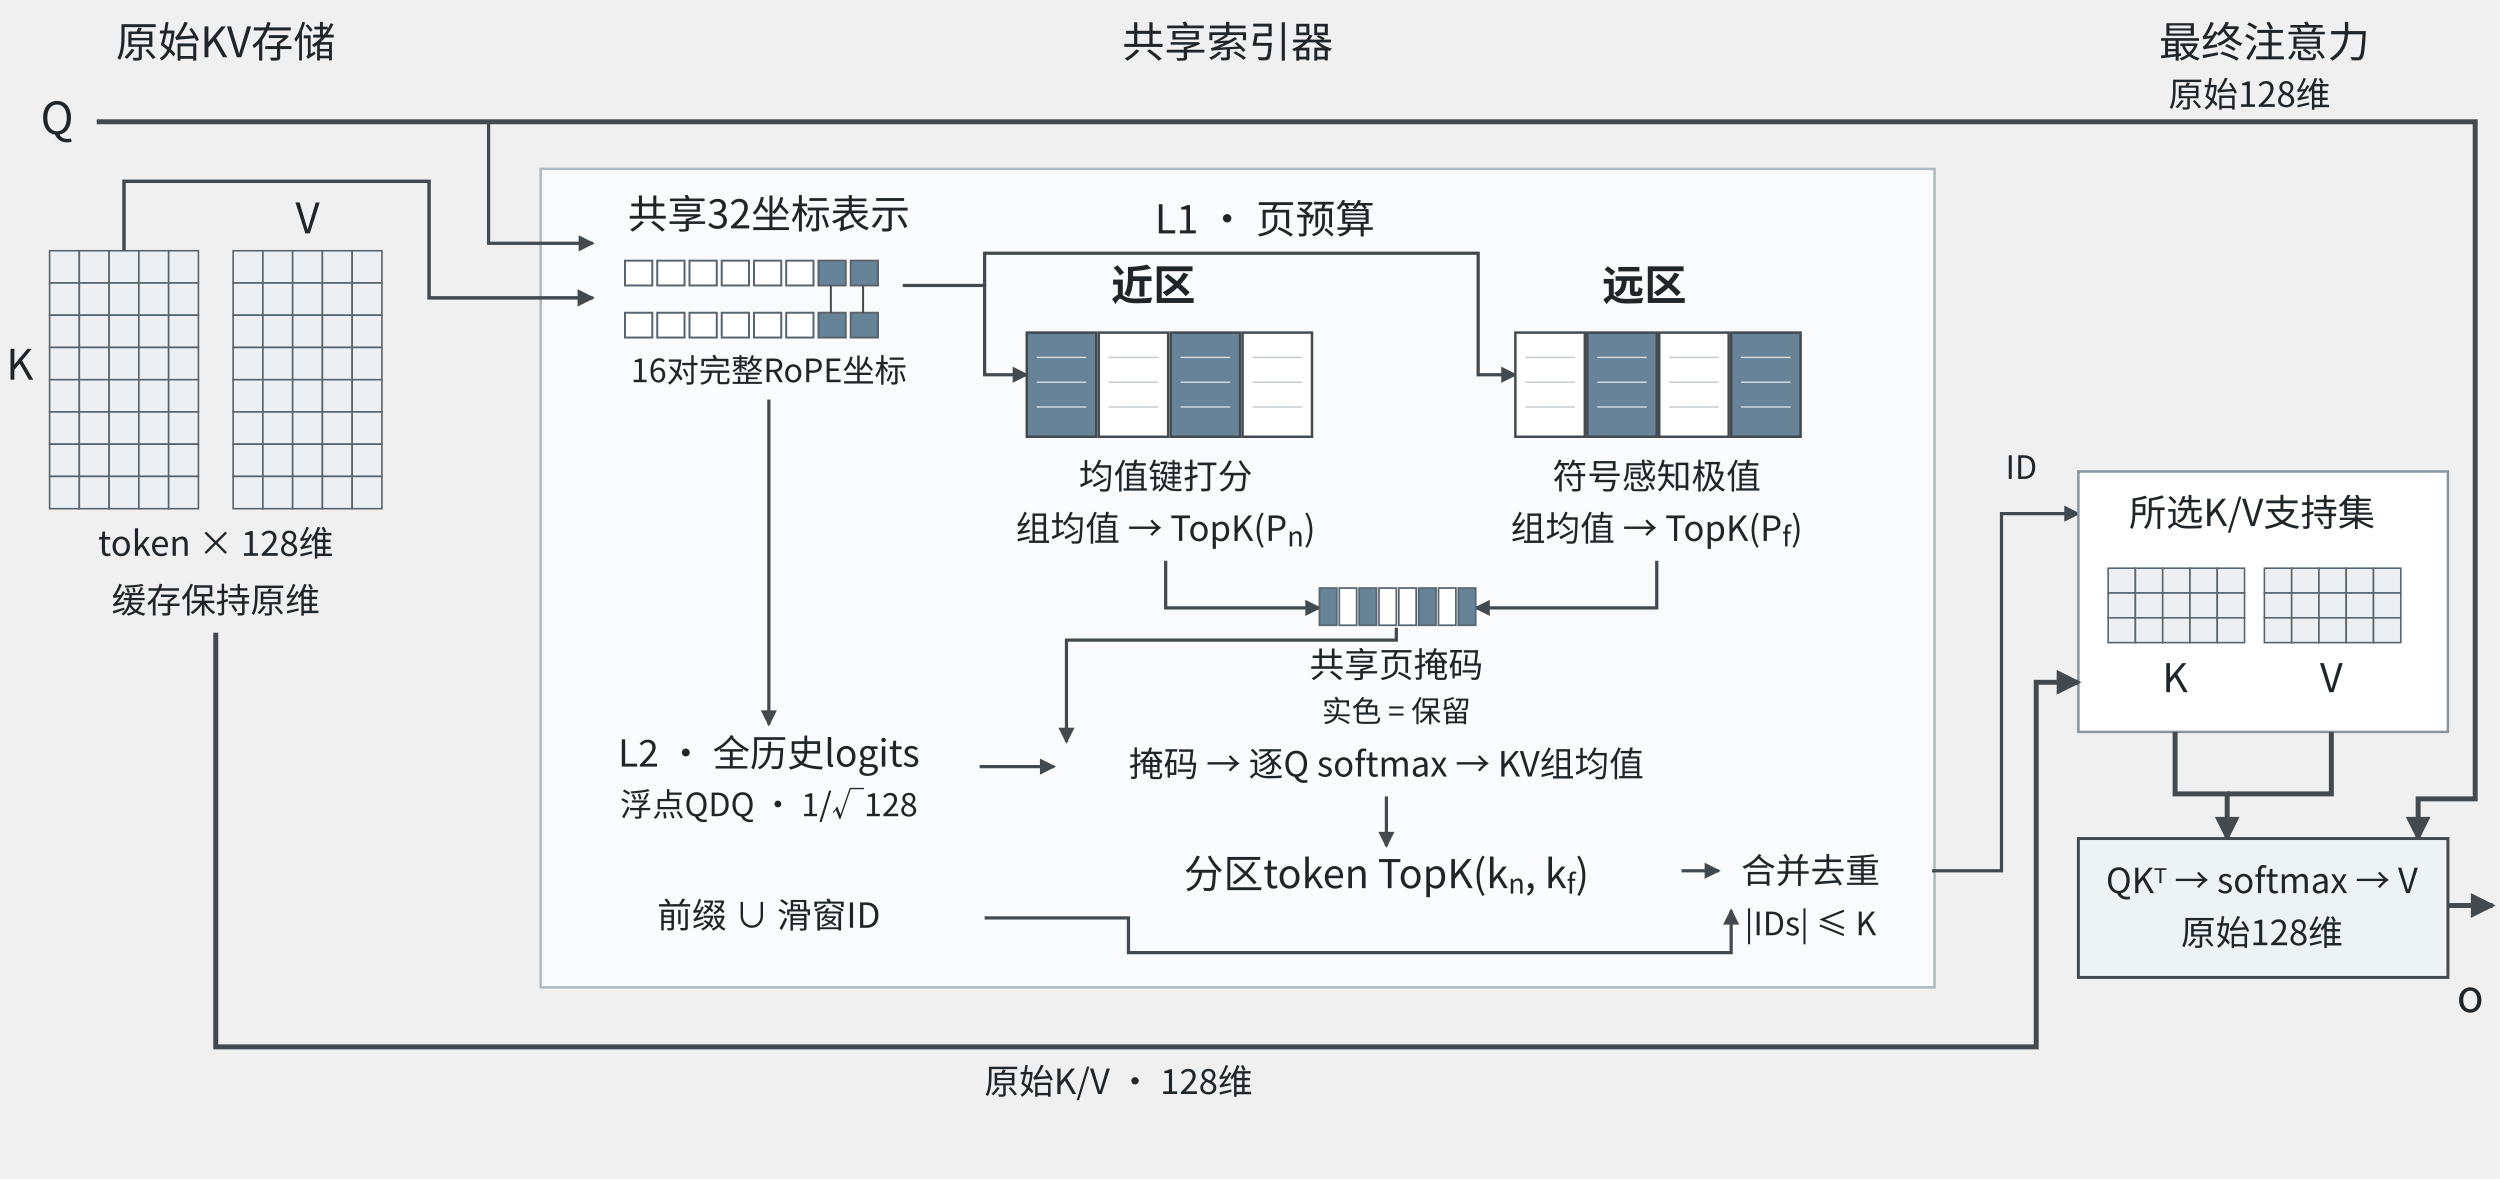
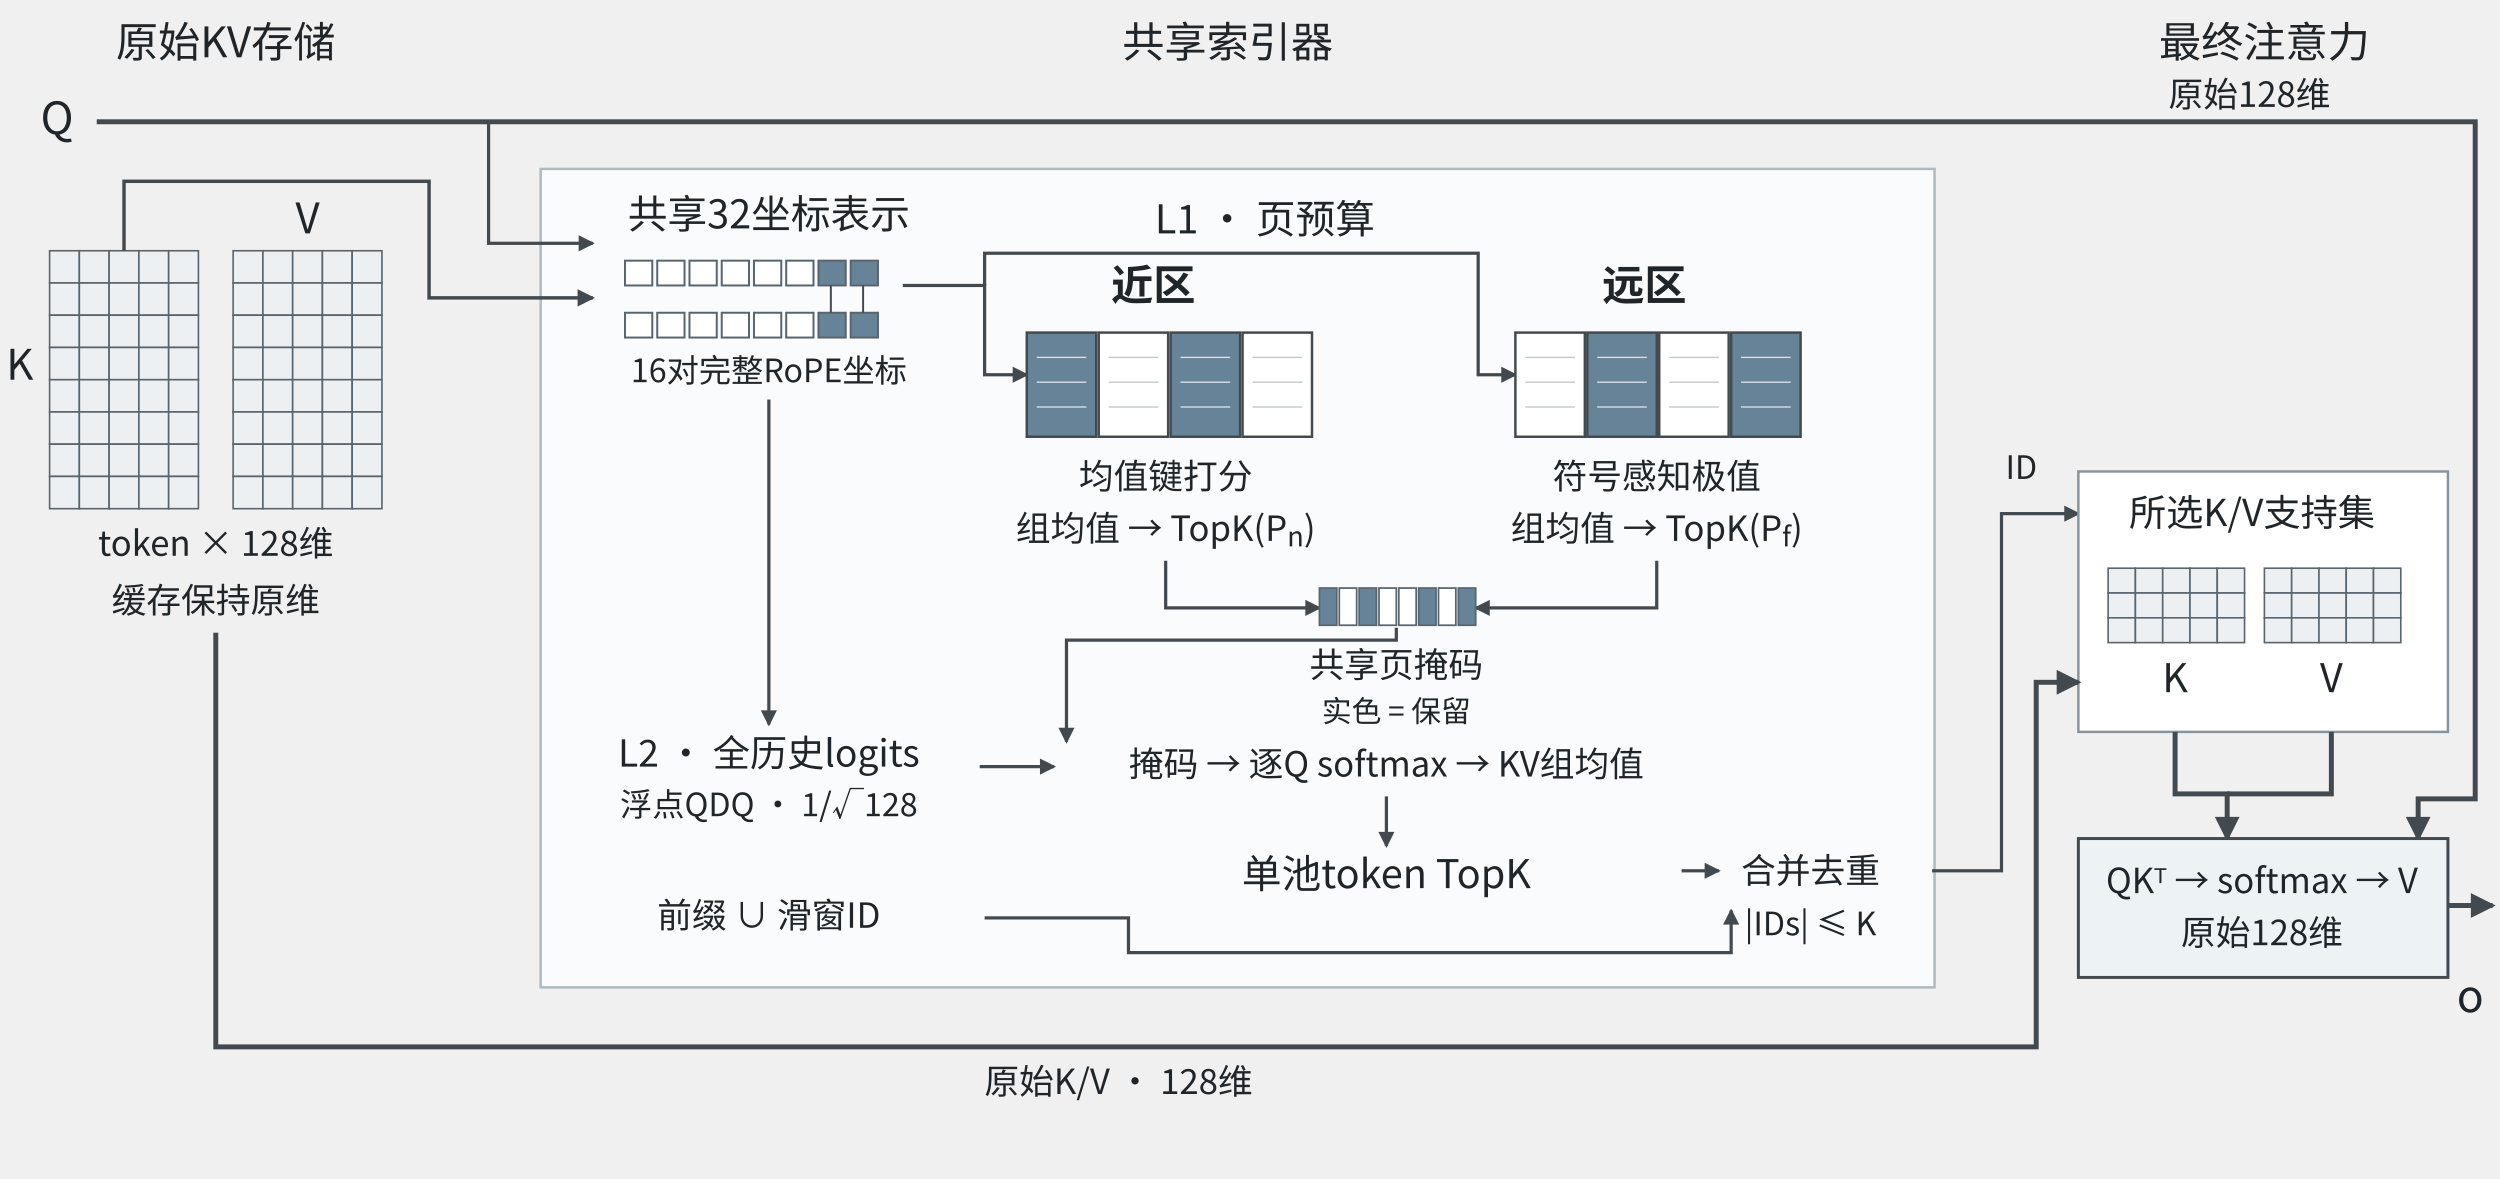
<svg xmlns="http://www.w3.org/2000/svg" width="7in" height="3.3in" viewBox="0 0 1008 475">
  <defs>
    <marker id="a" viewBox="0 0 8 8" refX="7" refY="4" markerWidth="5" markerHeight="5" orient="auto">
      <path d="M0,0 L8,4 L0,8z" fill="#424a50" />
    </marker>
  </defs>
  <g font-family="Noto Sans CJK SC">
    <text x="91" y="23" font-size="17" text-anchor="middle" fill="#202529" font-weight="normal">原始KV存储</text>
    <text x="495" y="23" font-size="17" text-anchor="middle" fill="#202529" font-weight="normal">共享索引器</text>
    <text x="913" y="23" font-size="17" text-anchor="middle" fill="#202529" font-weight="normal">最终注意力</text>
    <rect x="218" y="68" width="562" height="330" fill="#fafbfc" stroke="#aeb9c0" stroke-width="1" />
    <text x="23" y="54" font-size="18" text-anchor="middle" fill="#202529" font-weight="normal">Q</text>
    <polyline points="39,49 998,49 998,322 975,322 975,338" fill="none" stroke="#424a50" stroke-width="2" marker-end="url(#a)" />
    <text x="907" y="43" font-size="14" text-anchor="middle" fill="#202529" font-weight="normal">原始128维</text>
    <text x="8" y="153" font-size="17" text-anchor="middle" fill="#202529" font-weight="normal">K</text>
    <text x="124" y="94" font-size="17" text-anchor="middle" fill="#202529" font-weight="normal">V</text>
    <rect x="20" y="101" width="12" height="13" fill="#edf0f2" stroke="#58656e" stroke-width="0.65" />
    <rect x="32" y="101" width="12" height="13" fill="#edf0f2" stroke="#58656e" stroke-width="0.65" />
    <rect x="44" y="101" width="12" height="13" fill="#edf0f2" stroke="#58656e" stroke-width="0.65" />
    <rect x="56" y="101" width="12" height="13" fill="#edf0f2" stroke="#58656e" stroke-width="0.65" />
    <rect x="68" y="101" width="12" height="13" fill="#edf0f2" stroke="#58656e" stroke-width="0.65" />
    <rect x="20" y="114" width="12" height="13" fill="#edf0f2" stroke="#58656e" stroke-width="0.65" />
    <rect x="32" y="114" width="12" height="13" fill="#edf0f2" stroke="#58656e" stroke-width="0.65" />
    <rect x="44" y="114" width="12" height="13" fill="#edf0f2" stroke="#58656e" stroke-width="0.65" />
    <rect x="56" y="114" width="12" height="13" fill="#edf0f2" stroke="#58656e" stroke-width="0.65" />
    <rect x="68" y="114" width="12" height="13" fill="#edf0f2" stroke="#58656e" stroke-width="0.65" />
    <rect x="20" y="127" width="12" height="13" fill="#edf0f2" stroke="#58656e" stroke-width="0.65" />
    <rect x="32" y="127" width="12" height="13" fill="#edf0f2" stroke="#58656e" stroke-width="0.65" />
    <rect x="44" y="127" width="12" height="13" fill="#edf0f2" stroke="#58656e" stroke-width="0.65" />
    <rect x="56" y="127" width="12" height="13" fill="#edf0f2" stroke="#58656e" stroke-width="0.65" />
    <rect x="68" y="127" width="12" height="13" fill="#edf0f2" stroke="#58656e" stroke-width="0.65" />
    <rect x="20" y="140" width="12" height="13" fill="#edf0f2" stroke="#58656e" stroke-width="0.65" />
    <rect x="32" y="140" width="12" height="13" fill="#edf0f2" stroke="#58656e" stroke-width="0.65" />
    <rect x="44" y="140" width="12" height="13" fill="#edf0f2" stroke="#58656e" stroke-width="0.65" />
    <rect x="56" y="140" width="12" height="13" fill="#edf0f2" stroke="#58656e" stroke-width="0.65" />
    <rect x="68" y="140" width="12" height="13" fill="#edf0f2" stroke="#58656e" stroke-width="0.65" />
    <rect x="20" y="153" width="12" height="13" fill="#edf0f2" stroke="#58656e" stroke-width="0.65" />
    <rect x="32" y="153" width="12" height="13" fill="#edf0f2" stroke="#58656e" stroke-width="0.65" />
    <rect x="44" y="153" width="12" height="13" fill="#edf0f2" stroke="#58656e" stroke-width="0.65" />
    <rect x="56" y="153" width="12" height="13" fill="#edf0f2" stroke="#58656e" stroke-width="0.65" />
    <rect x="68" y="153" width="12" height="13" fill="#edf0f2" stroke="#58656e" stroke-width="0.65" />
    <rect x="20" y="166" width="12" height="13" fill="#edf0f2" stroke="#58656e" stroke-width="0.65" />
    <rect x="32" y="166" width="12" height="13" fill="#edf0f2" stroke="#58656e" stroke-width="0.65" />
    <rect x="44" y="166" width="12" height="13" fill="#edf0f2" stroke="#58656e" stroke-width="0.65" />
    <rect x="56" y="166" width="12" height="13" fill="#edf0f2" stroke="#58656e" stroke-width="0.65" />
    <rect x="68" y="166" width="12" height="13" fill="#edf0f2" stroke="#58656e" stroke-width="0.65" />
    <rect x="20" y="179" width="12" height="13" fill="#edf0f2" stroke="#58656e" stroke-width="0.65" />
    <rect x="32" y="179" width="12" height="13" fill="#edf0f2" stroke="#58656e" stroke-width="0.65" />
    <rect x="44" y="179" width="12" height="13" fill="#edf0f2" stroke="#58656e" stroke-width="0.65" />
    <rect x="56" y="179" width="12" height="13" fill="#edf0f2" stroke="#58656e" stroke-width="0.65" />
    <rect x="68" y="179" width="12" height="13" fill="#edf0f2" stroke="#58656e" stroke-width="0.65" />
    <rect x="20" y="192" width="12" height="13" fill="#edf0f2" stroke="#58656e" stroke-width="0.65" />
    <rect x="32" y="192" width="12" height="13" fill="#edf0f2" stroke="#58656e" stroke-width="0.65" />
    <rect x="44" y="192" width="12" height="13" fill="#edf0f2" stroke="#58656e" stroke-width="0.65" />
    <rect x="56" y="192" width="12" height="13" fill="#edf0f2" stroke="#58656e" stroke-width="0.65" />
    <rect x="68" y="192" width="12" height="13" fill="#edf0f2" stroke="#58656e" stroke-width="0.65" />
    <rect x="94" y="101" width="12" height="13" fill="#edf0f2" stroke="#58656e" stroke-width="0.65" />
    <rect x="106" y="101" width="12" height="13" fill="#edf0f2" stroke="#58656e" stroke-width="0.65" />
    <rect x="118" y="101" width="12" height="13" fill="#edf0f2" stroke="#58656e" stroke-width="0.65" />
    <rect x="130" y="101" width="12" height="13" fill="#edf0f2" stroke="#58656e" stroke-width="0.65" />
    <rect x="142" y="101" width="12" height="13" fill="#edf0f2" stroke="#58656e" stroke-width="0.65" />
    <rect x="94" y="114" width="12" height="13" fill="#edf0f2" stroke="#58656e" stroke-width="0.65" />
    <rect x="106" y="114" width="12" height="13" fill="#edf0f2" stroke="#58656e" stroke-width="0.65" />
    <rect x="118" y="114" width="12" height="13" fill="#edf0f2" stroke="#58656e" stroke-width="0.65" />
    <rect x="130" y="114" width="12" height="13" fill="#edf0f2" stroke="#58656e" stroke-width="0.65" />
    <rect x="142" y="114" width="12" height="13" fill="#edf0f2" stroke="#58656e" stroke-width="0.65" />
    <rect x="94" y="127" width="12" height="13" fill="#edf0f2" stroke="#58656e" stroke-width="0.65" />
    <rect x="106" y="127" width="12" height="13" fill="#edf0f2" stroke="#58656e" stroke-width="0.65" />
    <rect x="118" y="127" width="12" height="13" fill="#edf0f2" stroke="#58656e" stroke-width="0.65" />
    <rect x="130" y="127" width="12" height="13" fill="#edf0f2" stroke="#58656e" stroke-width="0.65" />
    <rect x="142" y="127" width="12" height="13" fill="#edf0f2" stroke="#58656e" stroke-width="0.65" />
    <rect x="94" y="140" width="12" height="13" fill="#edf0f2" stroke="#58656e" stroke-width="0.65" />
    <rect x="106" y="140" width="12" height="13" fill="#edf0f2" stroke="#58656e" stroke-width="0.65" />
    <rect x="118" y="140" width="12" height="13" fill="#edf0f2" stroke="#58656e" stroke-width="0.65" />
    <rect x="130" y="140" width="12" height="13" fill="#edf0f2" stroke="#58656e" stroke-width="0.65" />
    <rect x="142" y="140" width="12" height="13" fill="#edf0f2" stroke="#58656e" stroke-width="0.65" />
    <rect x="94" y="153" width="12" height="13" fill="#edf0f2" stroke="#58656e" stroke-width="0.65" />
    <rect x="106" y="153" width="12" height="13" fill="#edf0f2" stroke="#58656e" stroke-width="0.65" />
    <rect x="118" y="153" width="12" height="13" fill="#edf0f2" stroke="#58656e" stroke-width="0.65" />
    <rect x="130" y="153" width="12" height="13" fill="#edf0f2" stroke="#58656e" stroke-width="0.65" />
    <rect x="142" y="153" width="12" height="13" fill="#edf0f2" stroke="#58656e" stroke-width="0.65" />
    <rect x="94" y="166" width="12" height="13" fill="#edf0f2" stroke="#58656e" stroke-width="0.65" />
    <rect x="106" y="166" width="12" height="13" fill="#edf0f2" stroke="#58656e" stroke-width="0.65" />
    <rect x="118" y="166" width="12" height="13" fill="#edf0f2" stroke="#58656e" stroke-width="0.65" />
    <rect x="130" y="166" width="12" height="13" fill="#edf0f2" stroke="#58656e" stroke-width="0.65" />
    <rect x="142" y="166" width="12" height="13" fill="#edf0f2" stroke="#58656e" stroke-width="0.65" />
    <rect x="94" y="179" width="12" height="13" fill="#edf0f2" stroke="#58656e" stroke-width="0.65" />
    <rect x="106" y="179" width="12" height="13" fill="#edf0f2" stroke="#58656e" stroke-width="0.65" />
    <rect x="118" y="179" width="12" height="13" fill="#edf0f2" stroke="#58656e" stroke-width="0.65" />
    <rect x="130" y="179" width="12" height="13" fill="#edf0f2" stroke="#58656e" stroke-width="0.65" />
    <rect x="142" y="179" width="12" height="13" fill="#edf0f2" stroke="#58656e" stroke-width="0.65" />
    <rect x="94" y="192" width="12" height="13" fill="#edf0f2" stroke="#58656e" stroke-width="0.65" />
    <rect x="106" y="192" width="12" height="13" fill="#edf0f2" stroke="#58656e" stroke-width="0.65" />
    <rect x="118" y="192" width="12" height="13" fill="#edf0f2" stroke="#58656e" stroke-width="0.65" />
    <rect x="130" y="192" width="12" height="13" fill="#edf0f2" stroke="#58656e" stroke-width="0.65" />
    <rect x="142" y="192" width="12" height="13" fill="#edf0f2" stroke="#58656e" stroke-width="0.65" />
    <text x="87" y="224" font-size="14" text-anchor="middle" fill="#202529" font-weight="normal">token × 128维</text>
    <text x="87" y="247" font-size="14" text-anchor="middle" fill="#202529" font-weight="normal">缓存保持原维</text>
    <polyline points="50,101 50,73 173,73 173,120 239,120" fill="none" stroke="#424a50" stroke-width="1.4" marker-end="url(#a)" />
    <polyline points="197,49 197,98 239,98" fill="none" stroke="#424a50" stroke-width="1.3" marker-end="url(#a)" />
    <text x="310" y="92" font-size="16" text-anchor="middle" fill="#202529" font-weight="normal">共享32坐标表示</text>
    <rect x="252" y="105" width="11" height="10" fill="white" stroke="#58656e" stroke-width="0.8" />
    <rect x="265" y="105" width="11" height="10" fill="white" stroke="#58656e" stroke-width="0.8" />
    <rect x="278" y="105" width="11" height="10" fill="white" stroke="#58656e" stroke-width="0.8" />
    <rect x="291" y="105" width="11" height="10" fill="white" stroke="#58656e" stroke-width="0.8" />
    <rect x="304" y="105" width="11" height="10" fill="white" stroke="#58656e" stroke-width="0.8" />
    <rect x="317" y="105" width="11" height="10" fill="white" stroke="#58656e" stroke-width="0.8" />
    <rect x="330" y="105" width="11" height="10" fill="#668398" stroke="#58656e" stroke-width="0.8" />
    <rect x="343" y="105" width="11" height="10" fill="#668398" stroke="#58656e" stroke-width="0.8" />
    <rect x="252" y="126" width="11" height="10" fill="white" stroke="#58656e" stroke-width="0.8" />
    <rect x="265" y="126" width="11" height="10" fill="white" stroke="#58656e" stroke-width="0.8" />
    <rect x="278" y="126" width="11" height="10" fill="white" stroke="#58656e" stroke-width="0.8" />
    <rect x="291" y="126" width="11" height="10" fill="white" stroke="#58656e" stroke-width="0.8" />
    <rect x="304" y="126" width="11" height="10" fill="white" stroke="#58656e" stroke-width="0.8" />
    <rect x="317" y="126" width="11" height="10" fill="white" stroke="#58656e" stroke-width="0.8" />
    <rect x="330" y="126" width="11" height="10" fill="#668398" stroke="#58656e" stroke-width="0.8" />
    <rect x="343" y="126" width="11" height="10" fill="#668398" stroke="#58656e" stroke-width="0.8" />
    <polyline points="335,115 335,126" fill="none" stroke="#424a50" stroke-width="0.8" />
    <polyline points="348,115 348,126" fill="none" stroke="#424a50" stroke-width="0.8" />
    <text x="310" y="154" font-size="13" text-anchor="middle" fill="#202529" font-weight="normal">16对完整RoPE坐标</text>
    <text x="510" y="94" font-size="16" text-anchor="middle" fill="#202529" font-weight="normal">L1 · 页预算</text>
    <text x="465" y="121" font-size="17" text-anchor="middle" fill="#202529" font-weight="bold">近区</text>
    <text x="663" y="121" font-size="17" text-anchor="middle" fill="#202529" font-weight="bold">远区</text>
    <polyline points="364,115 397,115 397,151 414,151" fill="none" stroke="#424a50" stroke-width="1.3" marker-end="url(#a)" />
    <polyline points="397,115 397,102 596,102 596,151 611,151" fill="none" stroke="#424a50" stroke-width="1.3" marker-end="url(#a)" />
    <rect x="414" y="134" width="28" height="42" fill="#668398" stroke="#424a50" stroke-width="1" />
    <polyline points="418,144 438,144" fill="none" stroke="#d9e0e5" stroke-width="0.55" />
    <polyline points="418,154 438,154" fill="none" stroke="#d9e0e5" stroke-width="0.55" />
    <polyline points="418,164 438,164" fill="none" stroke="#d9e0e5" stroke-width="0.55" />
    <rect x="443" y="134" width="28" height="42" fill="white" stroke="#424a50" stroke-width="1" />
    <polyline points="447,144 467,144" fill="none" stroke="#c2c8cc" stroke-width="0.55" />
    <polyline points="447,154 467,154" fill="none" stroke="#c2c8cc" stroke-width="0.55" />
    <polyline points="447,164 467,164" fill="none" stroke="#c2c8cc" stroke-width="0.55" />
    <rect x="472" y="134" width="28" height="42" fill="#668398" stroke="#424a50" stroke-width="1" />
    <polyline points="476,144 496,144" fill="none" stroke="#d9e0e5" stroke-width="0.55" />
    <polyline points="476,154 496,154" fill="none" stroke="#d9e0e5" stroke-width="0.55" />
    <polyline points="476,164 496,164" fill="none" stroke="#d9e0e5" stroke-width="0.55" />
    <rect x="501" y="134" width="28" height="42" fill="white" stroke="#424a50" stroke-width="1" />
    <polyline points="505,144 525,144" fill="none" stroke="#c2c8cc" stroke-width="0.55" />
    <polyline points="505,154 525,154" fill="none" stroke="#c2c8cc" stroke-width="0.55" />
    <polyline points="505,164 525,164" fill="none" stroke="#c2c8cc" stroke-width="0.55" />
    <rect x="611" y="134" width="28" height="42" fill="white" stroke="#424a50" stroke-width="1" />
    <polyline points="615,144 635,144" fill="none" stroke="#c2c8cc" stroke-width="0.55" />
    <polyline points="615,154 635,154" fill="none" stroke="#c2c8cc" stroke-width="0.55" />
    <polyline points="615,164 635,164" fill="none" stroke="#c2c8cc" stroke-width="0.55" />
    <rect x="640" y="134" width="28" height="42" fill="#668398" stroke="#424a50" stroke-width="1" />
    <polyline points="644,144 664,144" fill="none" stroke="#d9e0e5" stroke-width="0.55" />
    <polyline points="644,154 664,154" fill="none" stroke="#d9e0e5" stroke-width="0.55" />
    <polyline points="644,164 664,164" fill="none" stroke="#d9e0e5" stroke-width="0.55" />
    <rect x="669" y="134" width="28" height="42" fill="white" stroke="#424a50" stroke-width="1" />
    <polyline points="673,144 693,144" fill="none" stroke="#c2c8cc" stroke-width="0.55" />
    <polyline points="673,154 693,154" fill="none" stroke="#c2c8cc" stroke-width="0.55" />
    <polyline points="673,164 693,164" fill="none" stroke="#c2c8cc" stroke-width="0.55" />
    <rect x="698" y="134" width="28" height="42" fill="#668398" stroke="#424a50" stroke-width="1" />
    <polyline points="702,144 722,144" fill="none" stroke="#d9e0e5" stroke-width="0.55" />
    <polyline points="702,154 722,154" fill="none" stroke="#d9e0e5" stroke-width="0.55" />
    <polyline points="702,164 722,164" fill="none" stroke="#d9e0e5" stroke-width="0.55" />
    <text x="470" y="197" font-size="14" text-anchor="middle" fill="#202529" font-weight="normal">均值键打分</text>
    <text x="668" y="197" font-size="14" text-anchor="middle" fill="#202529" font-weight="normal">符号感知极值</text>
    <text x="470" y="218" font-size="14" text-anchor="middle" fill="#202529" font-weight="normal">组均值 → TopK(P<tspan baseline-shift="sub" font-size="11">n</tspan>)</text>
    <text x="668" y="218" font-size="14" text-anchor="middle" fill="#202529" font-weight="normal">组均值 → TopK(P<tspan baseline-shift="sub" font-size="11">f</tspan>)</text>
    <polyline points="470,226 470,245 532,245" fill="none" stroke="#424a50" stroke-width="1.3" marker-end="url(#a)" />
    <polyline points="668,226 668,245 595,245" fill="none" stroke="#424a50" stroke-width="1.3" marker-end="url(#a)" />
    <rect x="532" y="237" width="7" height="15" fill="#668398" stroke="#58656e" stroke-width="0.7" />
    <rect x="540" y="237" width="7" height="15" fill="white" stroke="#58656e" stroke-width="0.7" />
    <rect x="548" y="237" width="7" height="15" fill="#668398" stroke="#58656e" stroke-width="0.7" />
    <rect x="556" y="237" width="7" height="15" fill="white" stroke="#58656e" stroke-width="0.7" />
    <rect x="564" y="237" width="7" height="15" fill="white" stroke="#58656e" stroke-width="0.7" />
    <rect x="572" y="237" width="7" height="15" fill="#668398" stroke="#58656e" stroke-width="0.7" />
    <rect x="580" y="237" width="7" height="15" fill="white" stroke="#58656e" stroke-width="0.7" />
    <rect x="588" y="237" width="7" height="15" fill="#668398" stroke="#58656e" stroke-width="0.7" />
    <text x="563" y="273" font-size="14" text-anchor="middle" fill="#202529" font-weight="normal">共享页掩码</text>
    <text x="563" y="291" font-size="12" text-anchor="middle" fill="#202529" font-weight="normal">实色 = 保留</text>
    <polyline points="310,161 310,292" fill="none" stroke="#424a50" stroke-width="1.3" marker-end="url(#a)" />
    <text x="310" y="309" font-size="15" text-anchor="middle" fill="#202529" font-weight="normal">L2 · 全历史logits</text>
    <text x="310" y="329" font-size="13" text-anchor="middle" fill="#202529" font-weight="normal">浮点QDQ · 1/√128</text>
    <polyline points="395,309 425,309" fill="none" stroke="#424a50" stroke-width="1.3" marker-end="url(#a)" />
    <text x="559" y="313" font-size="14" text-anchor="middle" fill="#202529" font-weight="normal">掩码 → 逐Q softmax → KV组均值</text>
    <polyline points="563,253 563,258 430,258 430,299" fill="none" stroke="#424a50" stroke-width="1.3" marker-end="url(#a)" />
    <polyline points="559,321 559,341" fill="none" stroke="#424a50" stroke-width="1.3" marker-end="url(#a)" />
-     <text x="559" y="358" font-size="16" text-anchor="middle" fill="#202529" font-weight="normal">分区token TopK(k<tspan baseline-shift="sub" font-size="11">n</tspan>, k<tspan baseline-shift="sub" font-size="11">f</tspan>)</text>
+     <text x="559" y="358" font-size="16" text-anchor="middle" fill="#202529" font-weight="normal">单池token TopK</text>
    <text x="310" y="374" font-size="14" text-anchor="middle" fill="#202529" font-weight="normal">前缀 ∪ 滑窗ID</text>
    <polyline points="397,370 455,370 455,384 698,384 698,367" fill="none" stroke="#424a50" stroke-width="1.3" marker-end="url(#a)" />
    <polyline points="678,351 693,351" fill="none" stroke="#424a50" stroke-width="1.3" marker-end="url(#a)" />
    <text x="730" y="356" font-size="14" text-anchor="middle" fill="#202529" font-weight="normal">合并去重</text>
    <text x="730" y="377" font-size="13" text-anchor="middle" fill="#202529" font-weight="normal">|IDs| ≤ K</text>
    <polyline points="779,351 807,351 807,207 838,207" fill="none" stroke="#424a50" stroke-width="1.3" marker-end="url(#a)" />
    <text x="815" y="193" font-size="13" text-anchor="middle" fill="#202529" font-weight="normal">ID</text>
    <rect x="838" y="190" width="149" height="105" fill="white" stroke="#88949d" stroke-width="1" />
    <text x="908" y="212" font-size="15" text-anchor="middle" fill="#202529" font-weight="normal">所选K/V支持集</text>
    <rect x="850" y="229" width="11" height="10" fill="#edf0f2" stroke="#58656e" stroke-width="0.65" />
    <rect x="861" y="229" width="11" height="10" fill="#edf0f2" stroke="#58656e" stroke-width="0.65" />
    <rect x="872" y="229" width="11" height="10" fill="#edf0f2" stroke="#58656e" stroke-width="0.65" />
    <rect x="883" y="229" width="11" height="10" fill="#edf0f2" stroke="#58656e" stroke-width="0.65" />
    <rect x="894" y="229" width="11" height="10" fill="#edf0f2" stroke="#58656e" stroke-width="0.65" />
    <rect x="850" y="239" width="11" height="10" fill="#edf0f2" stroke="#58656e" stroke-width="0.65" />
    <rect x="861" y="239" width="11" height="10" fill="#edf0f2" stroke="#58656e" stroke-width="0.65" />
    <rect x="872" y="239" width="11" height="10" fill="#edf0f2" stroke="#58656e" stroke-width="0.65" />
    <rect x="883" y="239" width="11" height="10" fill="#edf0f2" stroke="#58656e" stroke-width="0.65" />
    <rect x="894" y="239" width="11" height="10" fill="#edf0f2" stroke="#58656e" stroke-width="0.65" />
    <rect x="850" y="249" width="11" height="10" fill="#edf0f2" stroke="#58656e" stroke-width="0.65" />
    <rect x="861" y="249" width="11" height="10" fill="#edf0f2" stroke="#58656e" stroke-width="0.65" />
    <rect x="872" y="249" width="11" height="10" fill="#edf0f2" stroke="#58656e" stroke-width="0.65" />
    <rect x="883" y="249" width="11" height="10" fill="#edf0f2" stroke="#58656e" stroke-width="0.65" />
    <rect x="894" y="249" width="11" height="10" fill="#edf0f2" stroke="#58656e" stroke-width="0.65" />
    <rect x="913" y="229" width="11" height="10" fill="#edf0f2" stroke="#58656e" stroke-width="0.65" />
    <rect x="924" y="229" width="11" height="10" fill="#edf0f2" stroke="#58656e" stroke-width="0.65" />
    <rect x="935" y="229" width="11" height="10" fill="#edf0f2" stroke="#58656e" stroke-width="0.65" />
    <rect x="946" y="229" width="11" height="10" fill="#edf0f2" stroke="#58656e" stroke-width="0.65" />
    <rect x="957" y="229" width="11" height="10" fill="#edf0f2" stroke="#58656e" stroke-width="0.65" />
    <rect x="913" y="239" width="11" height="10" fill="#edf0f2" stroke="#58656e" stroke-width="0.65" />
    <rect x="924" y="239" width="11" height="10" fill="#edf0f2" stroke="#58656e" stroke-width="0.65" />
    <rect x="935" y="239" width="11" height="10" fill="#edf0f2" stroke="#58656e" stroke-width="0.65" />
    <rect x="946" y="239" width="11" height="10" fill="#edf0f2" stroke="#58656e" stroke-width="0.65" />
    <rect x="957" y="239" width="11" height="10" fill="#edf0f2" stroke="#58656e" stroke-width="0.65" />
    <rect x="913" y="249" width="11" height="10" fill="#edf0f2" stroke="#58656e" stroke-width="0.65" />
    <rect x="924" y="249" width="11" height="10" fill="#edf0f2" stroke="#58656e" stroke-width="0.65" />
    <rect x="935" y="249" width="11" height="10" fill="#edf0f2" stroke="#58656e" stroke-width="0.65" />
    <rect x="946" y="249" width="11" height="10" fill="#edf0f2" stroke="#58656e" stroke-width="0.65" />
    <rect x="957" y="249" width="11" height="10" fill="#edf0f2" stroke="#58656e" stroke-width="0.65" />
    <text x="877" y="279" font-size="16" text-anchor="middle" fill="#202529" font-weight="normal">K</text>
    <text x="940" y="279" font-size="16" text-anchor="middle" fill="#202529" font-weight="normal">V</text>
    <polyline points="87,255 87,422 821,422 821,275 838,275" fill="none" stroke="#424a50" stroke-width="2" marker-end="url(#a)" />
    <text x="451" y="441" font-size="14" text-anchor="middle" fill="#202529" font-weight="normal">原始K/V · 128维</text>
    <polyline points="877,295 877,320 898,320 898,338" fill="none" stroke="#424a50" stroke-width="2" marker-end="url(#a)" />
    <polyline points="940,295 940,320 898,320" fill="none" stroke="#424a50" stroke-width="2" />
    <rect x="838" y="338" width="149" height="56" fill="#edf2f5" stroke="#424a50" stroke-width="1.2" />
    <text x="912" y="360" font-size="14" text-anchor="middle" fill="#202529" font-weight="normal">QKᵀ → softmax → V</text>
    <text x="912" y="381" font-size="14" text-anchor="middle" fill="#202529" font-weight="normal">原始128维</text>
    <polyline points="987,365 1005,365" fill="none" stroke="#424a50" stroke-width="2" marker-end="url(#a)" />
    <text x="996" y="408" font-size="18" text-anchor="middle" fill="#202529" font-weight="normal">o</text>
  </g>
</svg>
